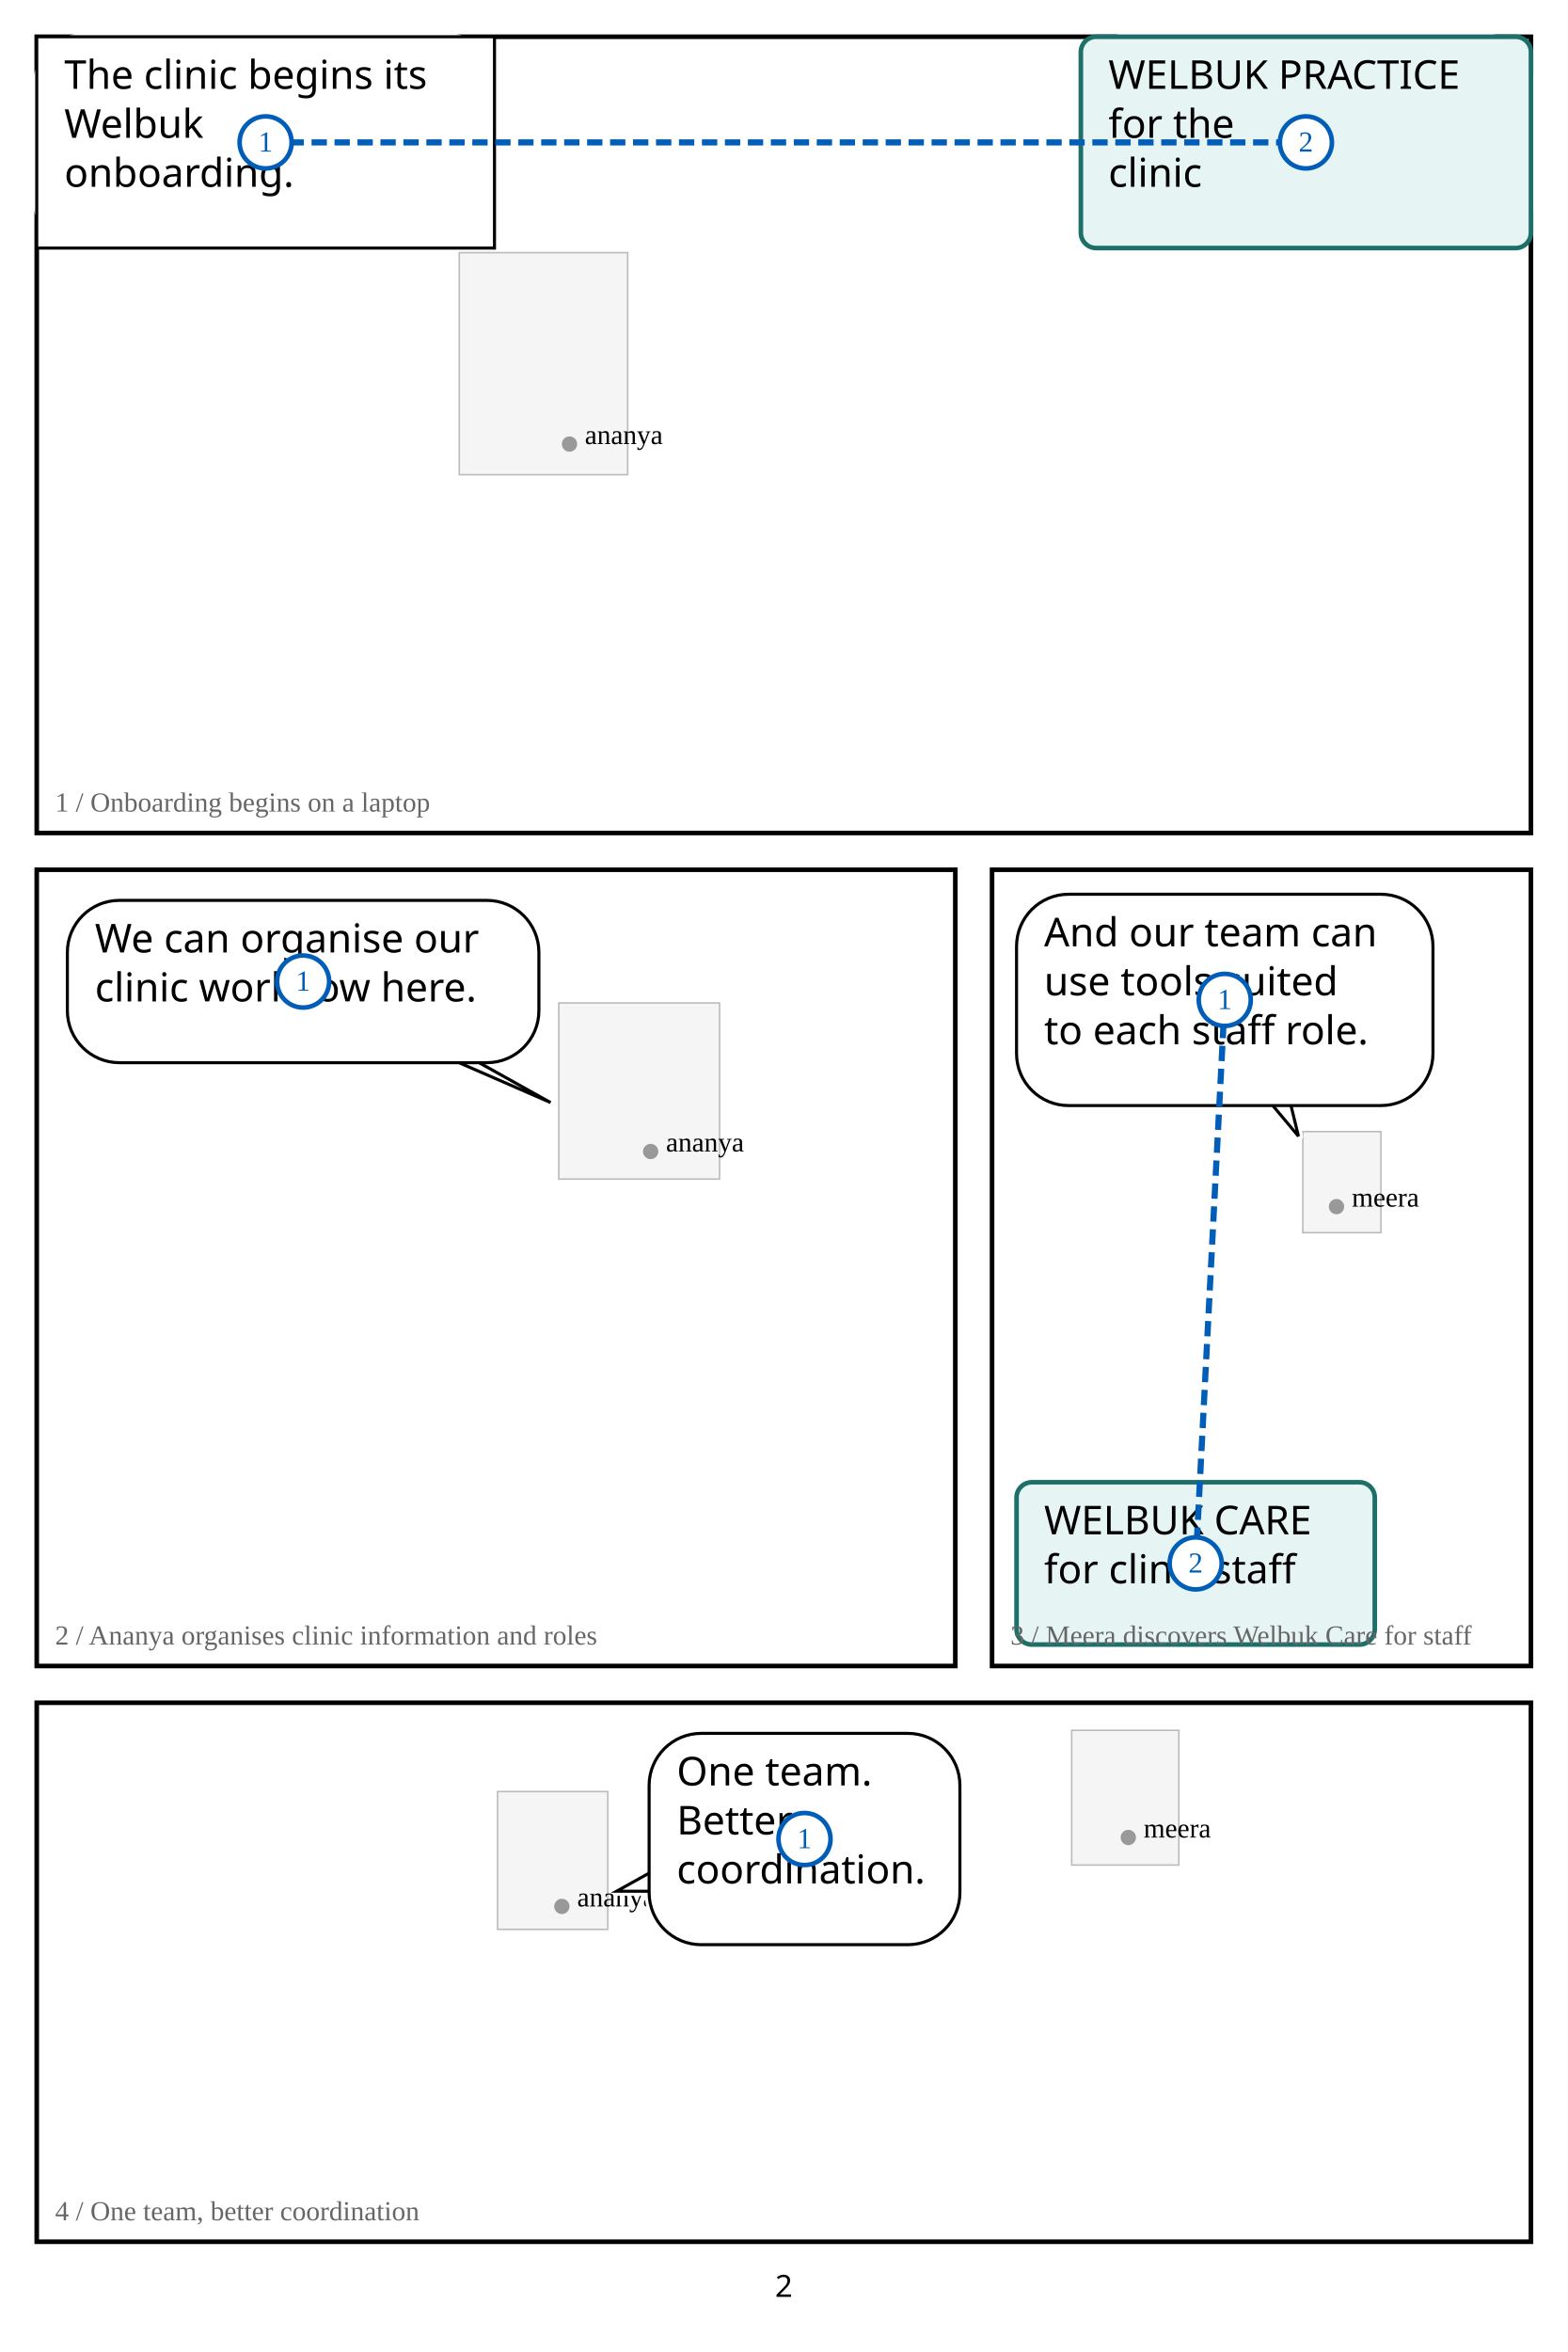
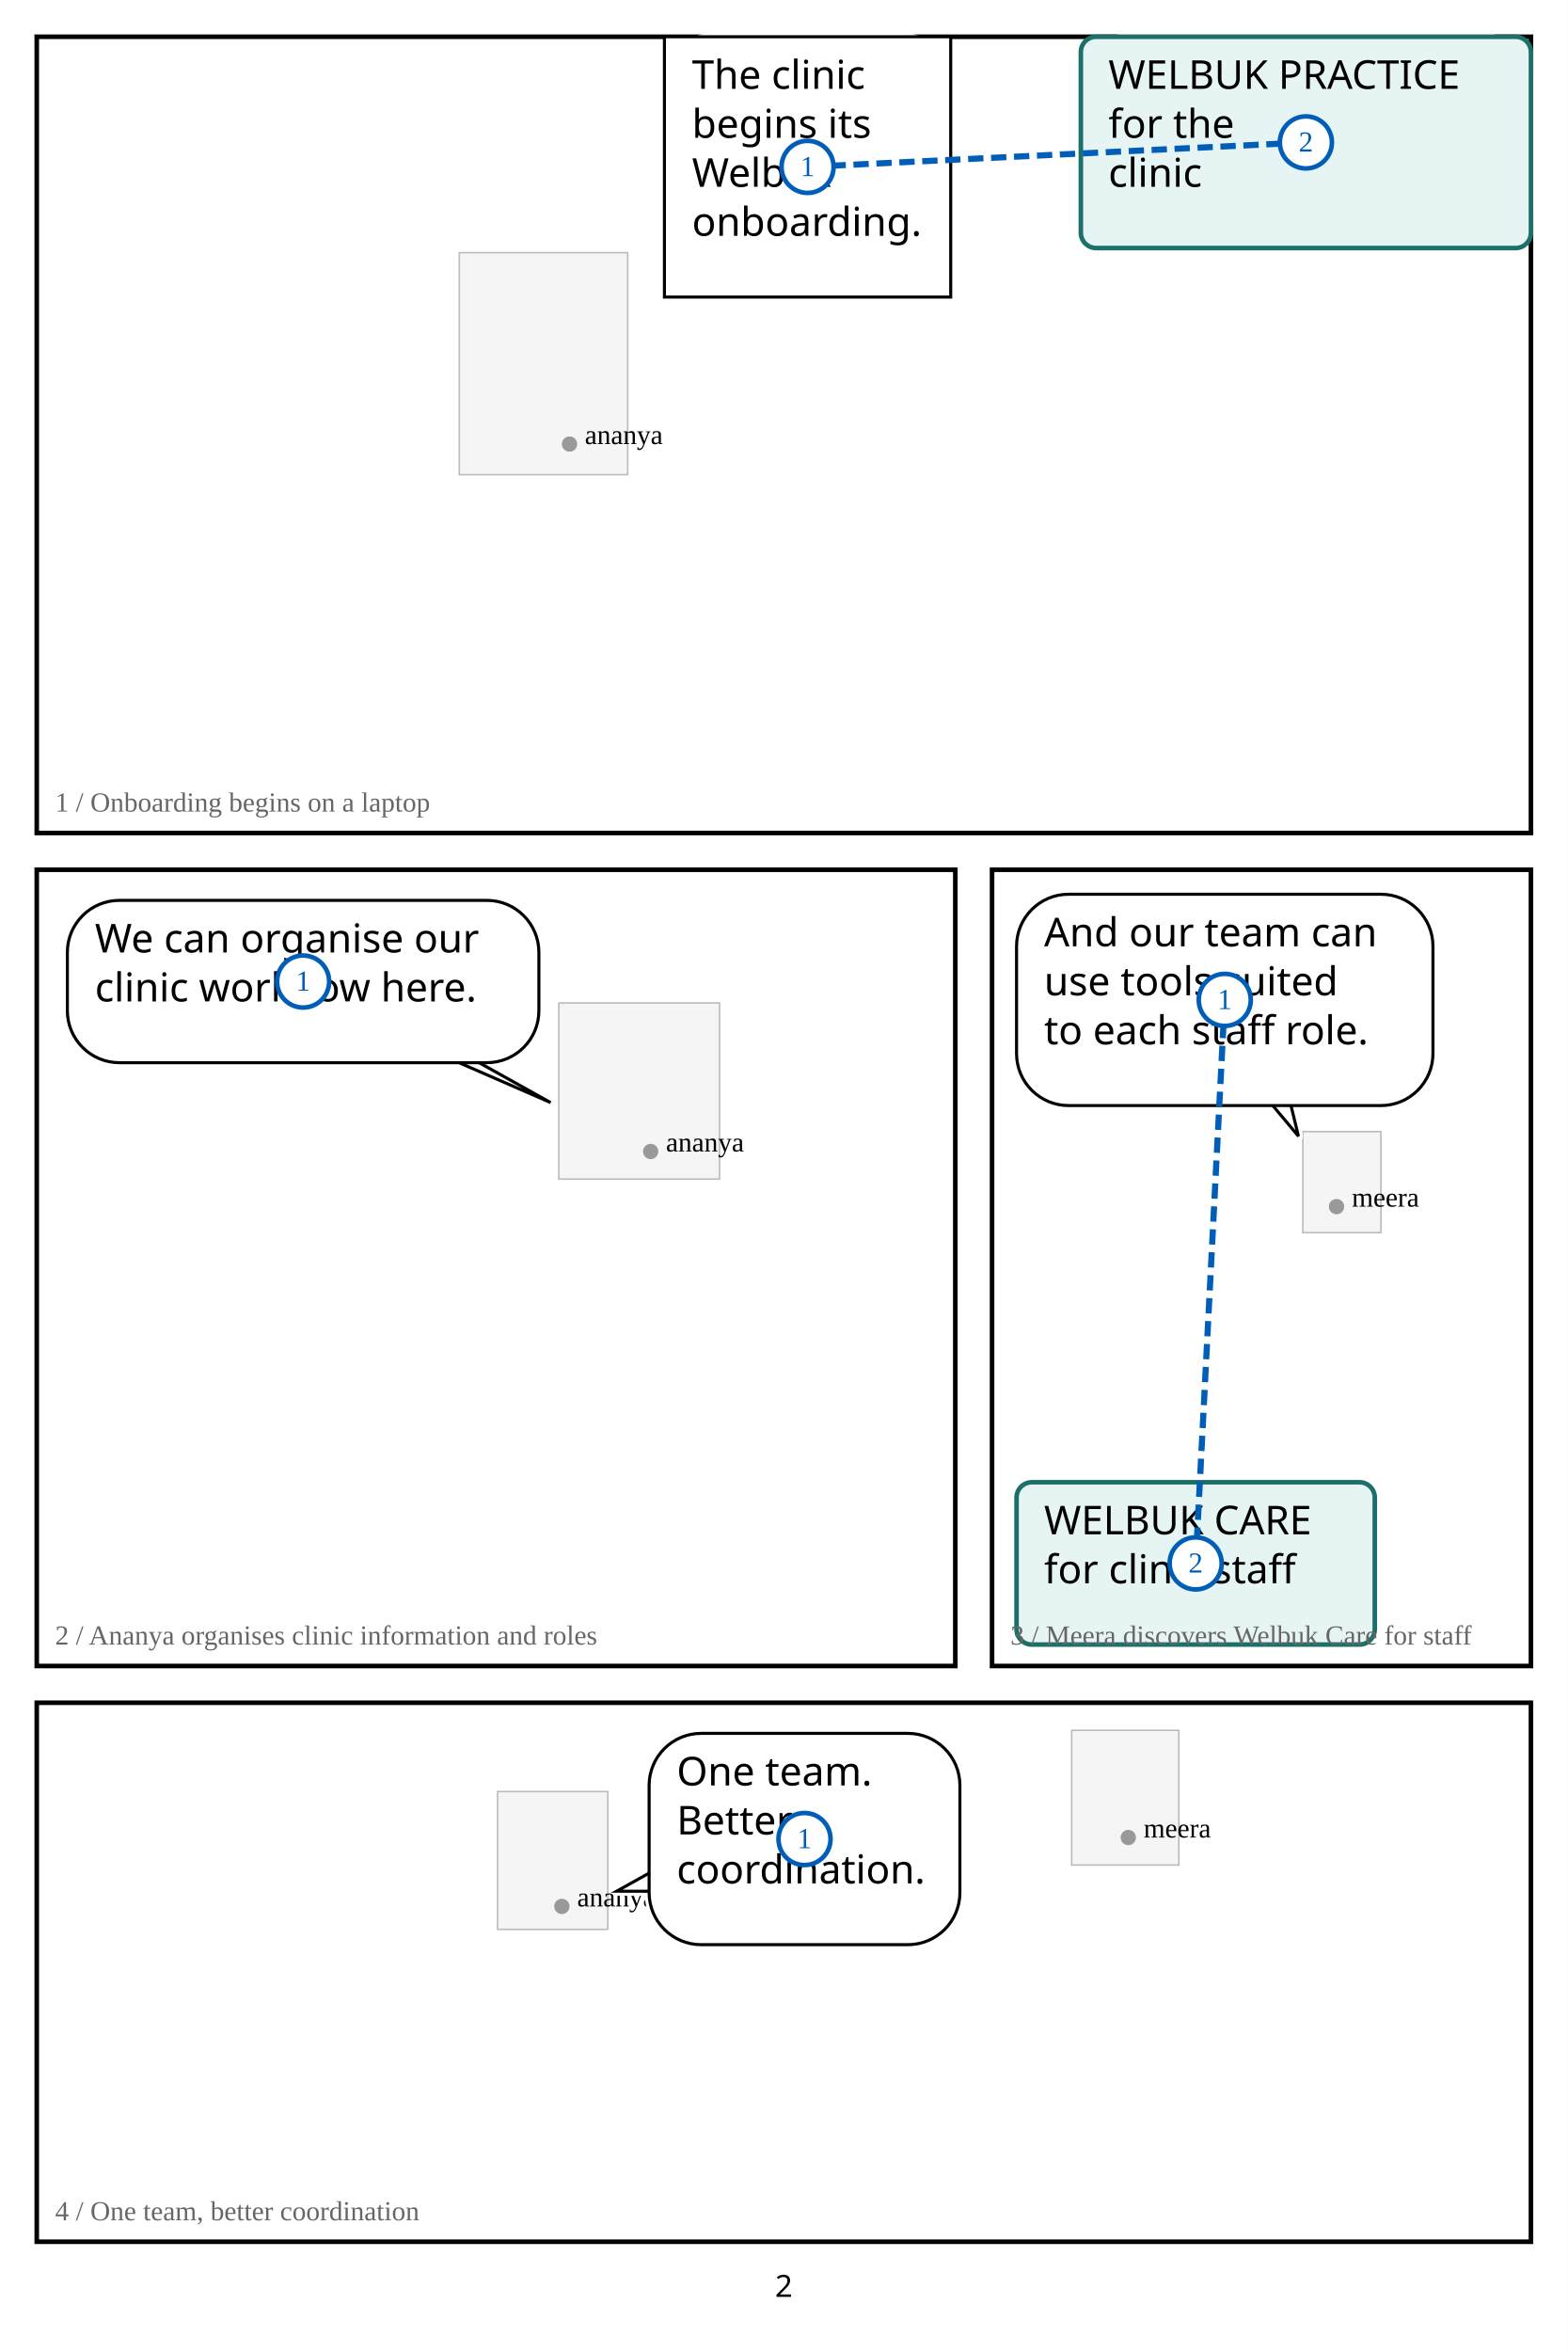
<svg xmlns="http://www.w3.org/2000/svg" width="1024" height="1536" viewBox="0 0 1024 1536">
  <rect width="1024" height="1536" fill="white" />
  <rect x="300" y="165" width="110" height="145" fill="#f5f5f5" stroke="#bbb" />
  <circle cx="372" cy="290" r="5" fill="#999" />
  <text x="382" y="290" font-size="18">ananya</text>
  <rect x="24" y="24" width="976" height="520" fill="none" stroke="black" stroke-width="3" />
-   <rect x="24" y="24" width="299" height="138" rx="34" fill="white" stroke="white" stroke-width="6" />
+   <rect x="434" y="24" width="187" height="170" rx="34" fill="white" stroke="white" stroke-width="6" />
  <rect x="706" y="24" width="294" height="138" rx="34" fill="white" stroke="white" stroke-width="6" />
-   <rect x="24" y="24" width="299" height="138" fill="white" stroke="black" stroke-width="2" />
-   <text x="42" y="58" font-family="Meiryo,MS Gothic,sans-serif" font-size="26" fill="black">The clinic begins its </text>
-   <text x="42" y="90" font-family="Meiryo,MS Gothic,sans-serif" font-size="26" fill="black">Welbuk </text>
-   <text x="42" y="122" font-family="Meiryo,MS Gothic,sans-serif" font-size="26" fill="black">onboarding.</text>
+   <rect x="434" y="24" width="187" height="170" fill="white" stroke="black" stroke-width="2" />
+   <text x="452" y="58" font-family="Meiryo,MS Gothic,sans-serif" font-size="26" fill="black">The clinic </text>
+   <text x="452" y="90" font-family="Meiryo,MS Gothic,sans-serif" font-size="26" fill="black">begins its </text>
+   <text x="452" y="122" font-family="Meiryo,MS Gothic,sans-serif" font-size="26" fill="black">Welbuk </text>
+   <text x="452" y="154" font-family="Meiryo,MS Gothic,sans-serif" font-size="26" fill="black">onboarding.</text>
  <rect x="706" y="24" width="294" height="138" rx="10" fill="#e6f4f3" stroke="#1d6f6a" stroke-width="3" />
  <text x="724" y="58" font-family="Meiryo,MS Gothic,sans-serif" font-size="26" fill="black">WELBUK PRACTICE </text>
  <text x="724" y="90" font-family="Meiryo,MS Gothic,sans-serif" font-size="26" fill="black">for the </text>
  <text x="724" y="122" font-family="Meiryo,MS Gothic,sans-serif" font-size="26" fill="black">clinic</text>
  <text x="36" y="530" font-size="18" fill="#666">1 / Onboarding begins on a laptop</text>
  <rect x="365" y="655" width="105" height="115" fill="#f5f5f5" stroke="#bbb" />
  <circle cx="425" cy="752" r="5" fill="#999" />
  <text x="435" y="752" font-size="18">ananya</text>
  <rect x="24" y="568" width="600" height="520" fill="none" stroke="black" stroke-width="3" />
  <rect x="44" y="588" width="308" height="106" rx="34" fill="white" stroke="white" stroke-width="6" />
  <path d="M 295.794 692.243 L 359.61 720.025 L 309.794 692.243 Z" fill="white" stroke="white" stroke-width="6" stroke-linejoin="round" />
  <path data-speaker="ananya" d="M 295.794 692.243 L 359.61 720.025 L 309.794 692.243" fill="white" stroke="black" stroke-width="2" />
  <rect x="44" y="588" width="308" height="106" rx="34" fill="white" stroke="black" stroke-width="2" />
  <text x="62" y="622" font-family="Meiryo,MS Gothic,sans-serif" font-size="26" fill="black">We can organise our </text>
  <text x="62" y="654" font-family="Meiryo,MS Gothic,sans-serif" font-size="26" fill="black">clinic workflow here.</text>
  <text x="36" y="1074" font-size="18" fill="#666">2 / Ananya organises clinic information and roles</text>
  <rect x="851" y="739" width="51" height="66" fill="#f5f5f5" stroke="#bbb" />
  <circle cx="873" cy="788" r="5" fill="#999" />
  <text x="883" y="788" font-size="18">meera</text>
  <rect x="648" y="568" width="352" height="520" fill="none" stroke="black" stroke-width="3" />
  <rect x="664" y="584" width="272" height="138" rx="34" fill="white" stroke="white" stroke-width="6" />
  <path d="M 828.408 718.481 L 848.146 742.037 L 842.408 718.481 Z" fill="white" stroke="white" stroke-width="6" stroke-linejoin="round" />
  <rect x="664" y="968" width="234" height="106" rx="34" fill="white" stroke="white" stroke-width="6" />
  <path data-speaker="meera" d="M 828.408 718.481 L 848.146 742.037 L 842.408 718.481" fill="white" stroke="black" stroke-width="2" />
  <rect x="664" y="584" width="272" height="138" rx="34" fill="white" stroke="black" stroke-width="2" />
  <text x="682" y="618" font-family="Meiryo,MS Gothic,sans-serif" font-size="26" fill="black">And our team can </text>
  <text x="682" y="650" font-family="Meiryo,MS Gothic,sans-serif" font-size="26" fill="black">use tools suited </text>
  <text x="682" y="682" font-family="Meiryo,MS Gothic,sans-serif" font-size="26" fill="black">to each staff role.</text>
  <rect x="664" y="968" width="234" height="106" rx="10" fill="#e6f4f3" stroke="#1d6f6a" stroke-width="3" />
  <text x="682" y="1002" font-family="Meiryo,MS Gothic,sans-serif" font-size="26" fill="black">WELBUK CARE </text>
  <text x="682" y="1034" font-family="Meiryo,MS Gothic,sans-serif" font-size="26" fill="black">for clinic staff</text>
  <text x="660" y="1074" font-size="18" fill="#666">3 / Meera discovers Welbuk Care for staff</text>
  <rect x="325" y="1170" width="72" height="90" fill="#f5f5f5" stroke="#bbb" />
  <circle cx="367" cy="1245" r="5" fill="#999" />
  <text x="377" y="1245" font-size="18">ananya</text>
  <rect x="700" y="1130" width="70" height="88" fill="#f5f5f5" stroke="#bbb" />
  <circle cx="737" cy="1200" r="5" fill="#999" />
  <text x="747" y="1200" font-size="18">meera</text>
  <rect x="24" y="1112" width="976" height="352" fill="none" stroke="black" stroke-width="3" />
  <rect x="424" y="1132" width="203" height="138" rx="34" fill="white" stroke="white" stroke-width="6" />
  <path d="M 427.854 1221.107 L 402.781 1235.067 L 427.854 1235.107 Z" fill="white" stroke="white" stroke-width="6" stroke-linejoin="round" />
  <path data-speaker="ananya" d="M 427.854 1221.107 L 402.781 1235.067 L 427.854 1235.107" fill="white" stroke="black" stroke-width="2" />
  <rect x="424" y="1132" width="203" height="138" rx="34" fill="white" stroke="black" stroke-width="2" />
  <text x="442" y="1166" font-family="Meiryo,MS Gothic,sans-serif" font-size="26" fill="black">One team. </text>
  <text x="442" y="1198" font-family="Meiryo,MS Gothic,sans-serif" font-size="26" fill="black">Better </text>
  <text x="442" y="1230" font-family="Meiryo,MS Gothic,sans-serif" font-size="26" fill="black">coordination.</text>
  <text x="36" y="1450" font-size="18" fill="#666">4 / One team, better coordination</text>
  <text x="512" y="1500" text-anchor="middle" font-family="sans-serif" font-size="20">2</text>
-   <polyline points="173.5,93 853,93" fill="none" stroke="#005eb8" stroke-width="4" stroke-dasharray="10 5" />
-   <circle cx="173.5" cy="93" r="17" fill="white" stroke="#005eb8" stroke-width="3" />
-   <text x="173.5" y="99" text-anchor="middle" font-size="19" fill="#005eb8">1</text>
+   <polyline points="527.5,109 853,93" fill="none" stroke="#005eb8" stroke-width="4" stroke-dasharray="10 5" />
+   <circle cx="527.5" cy="109" r="17" fill="white" stroke="#005eb8" stroke-width="3" />
+   <text x="527.5" y="115" text-anchor="middle" font-size="19" fill="#005eb8">1</text>
  <circle cx="853" cy="93" r="17" fill="white" stroke="#005eb8" stroke-width="3" />
  <text x="853" y="99" text-anchor="middle" font-size="19" fill="#005eb8">2</text>
  <circle cx="198" cy="641" r="17" fill="white" stroke="#005eb8" stroke-width="3" />
  <text x="198" y="647" text-anchor="middle" font-size="19" fill="#005eb8">1</text>
  <polyline points="800,653 781,1021" fill="none" stroke="#005eb8" stroke-width="4" stroke-dasharray="10 5" />
  <circle cx="800" cy="653" r="17" fill="white" stroke="#005eb8" stroke-width="3" />
  <text x="800" y="659" text-anchor="middle" font-size="19" fill="#005eb8">1</text>
  <circle cx="781" cy="1021" r="17" fill="white" stroke="#005eb8" stroke-width="3" />
  <text x="781" y="1027" text-anchor="middle" font-size="19" fill="#005eb8">2</text>
  <circle cx="525.5" cy="1201" r="17" fill="white" stroke="#005eb8" stroke-width="3" />
  <text x="525.5" y="1207" text-anchor="middle" font-size="19" fill="#005eb8">1</text>
</svg>
